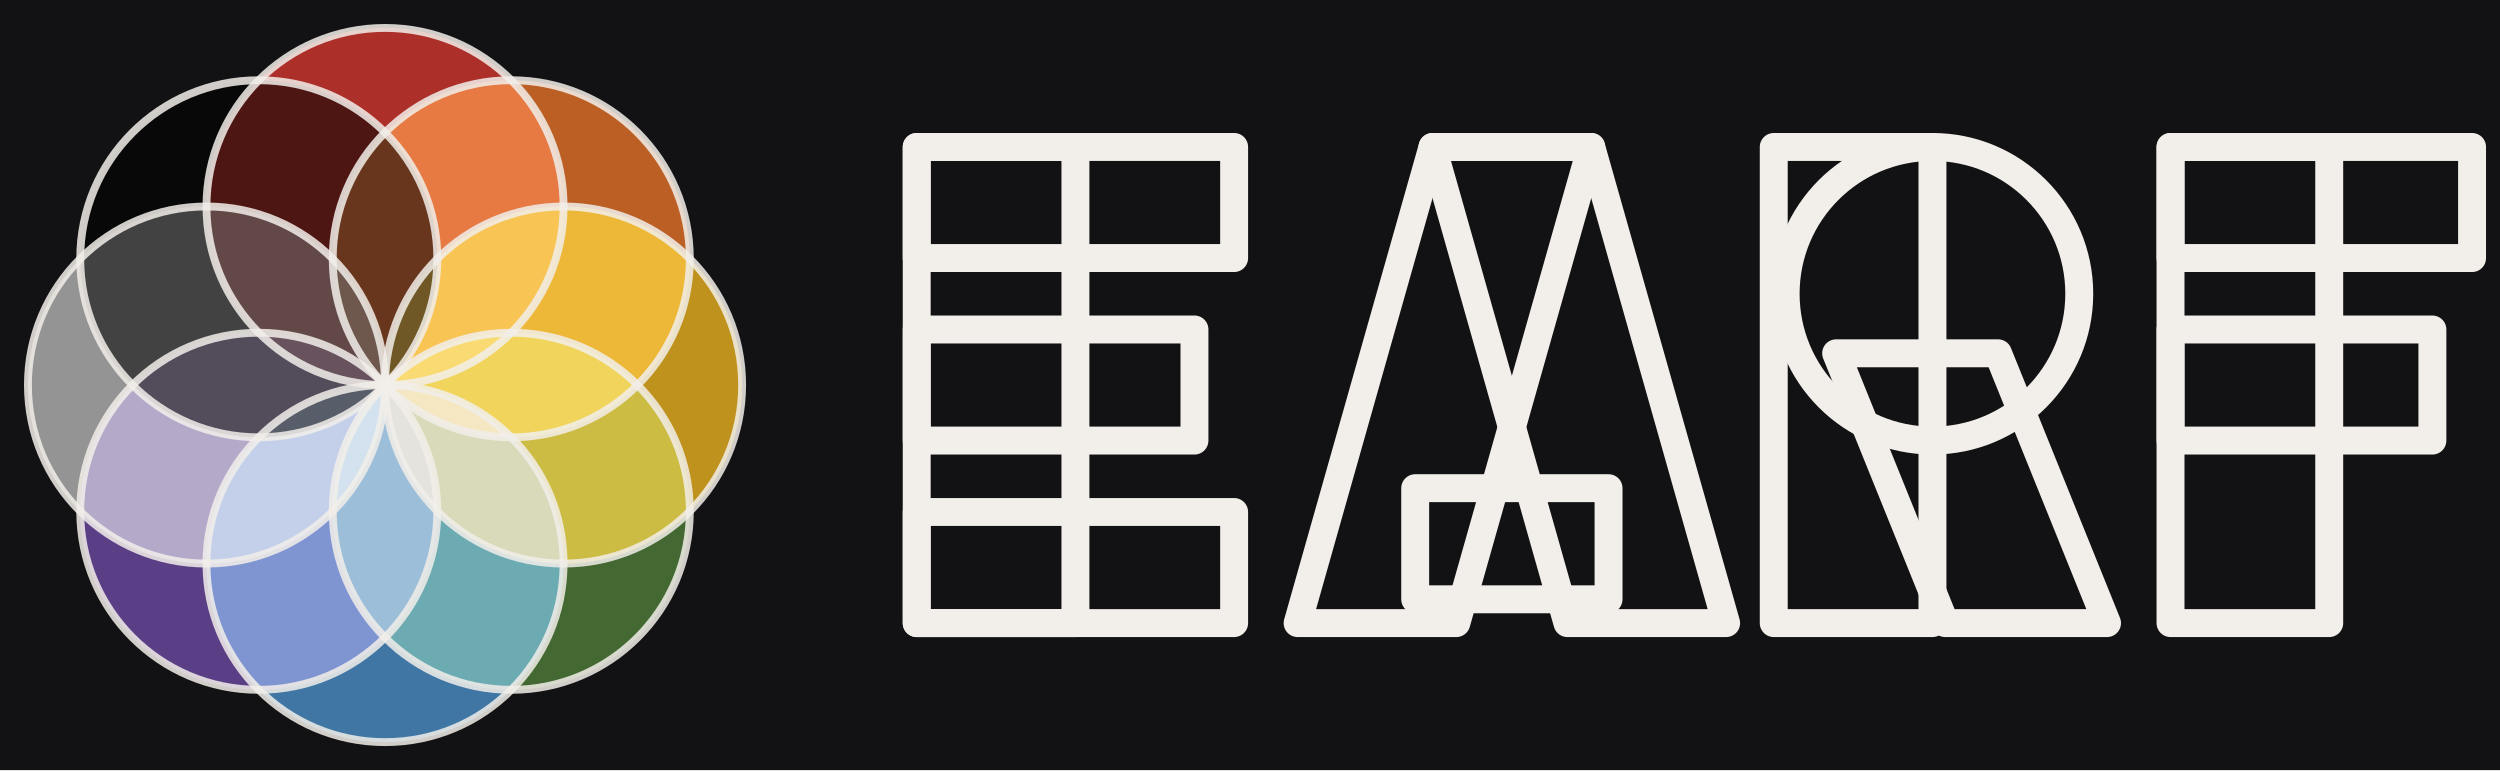
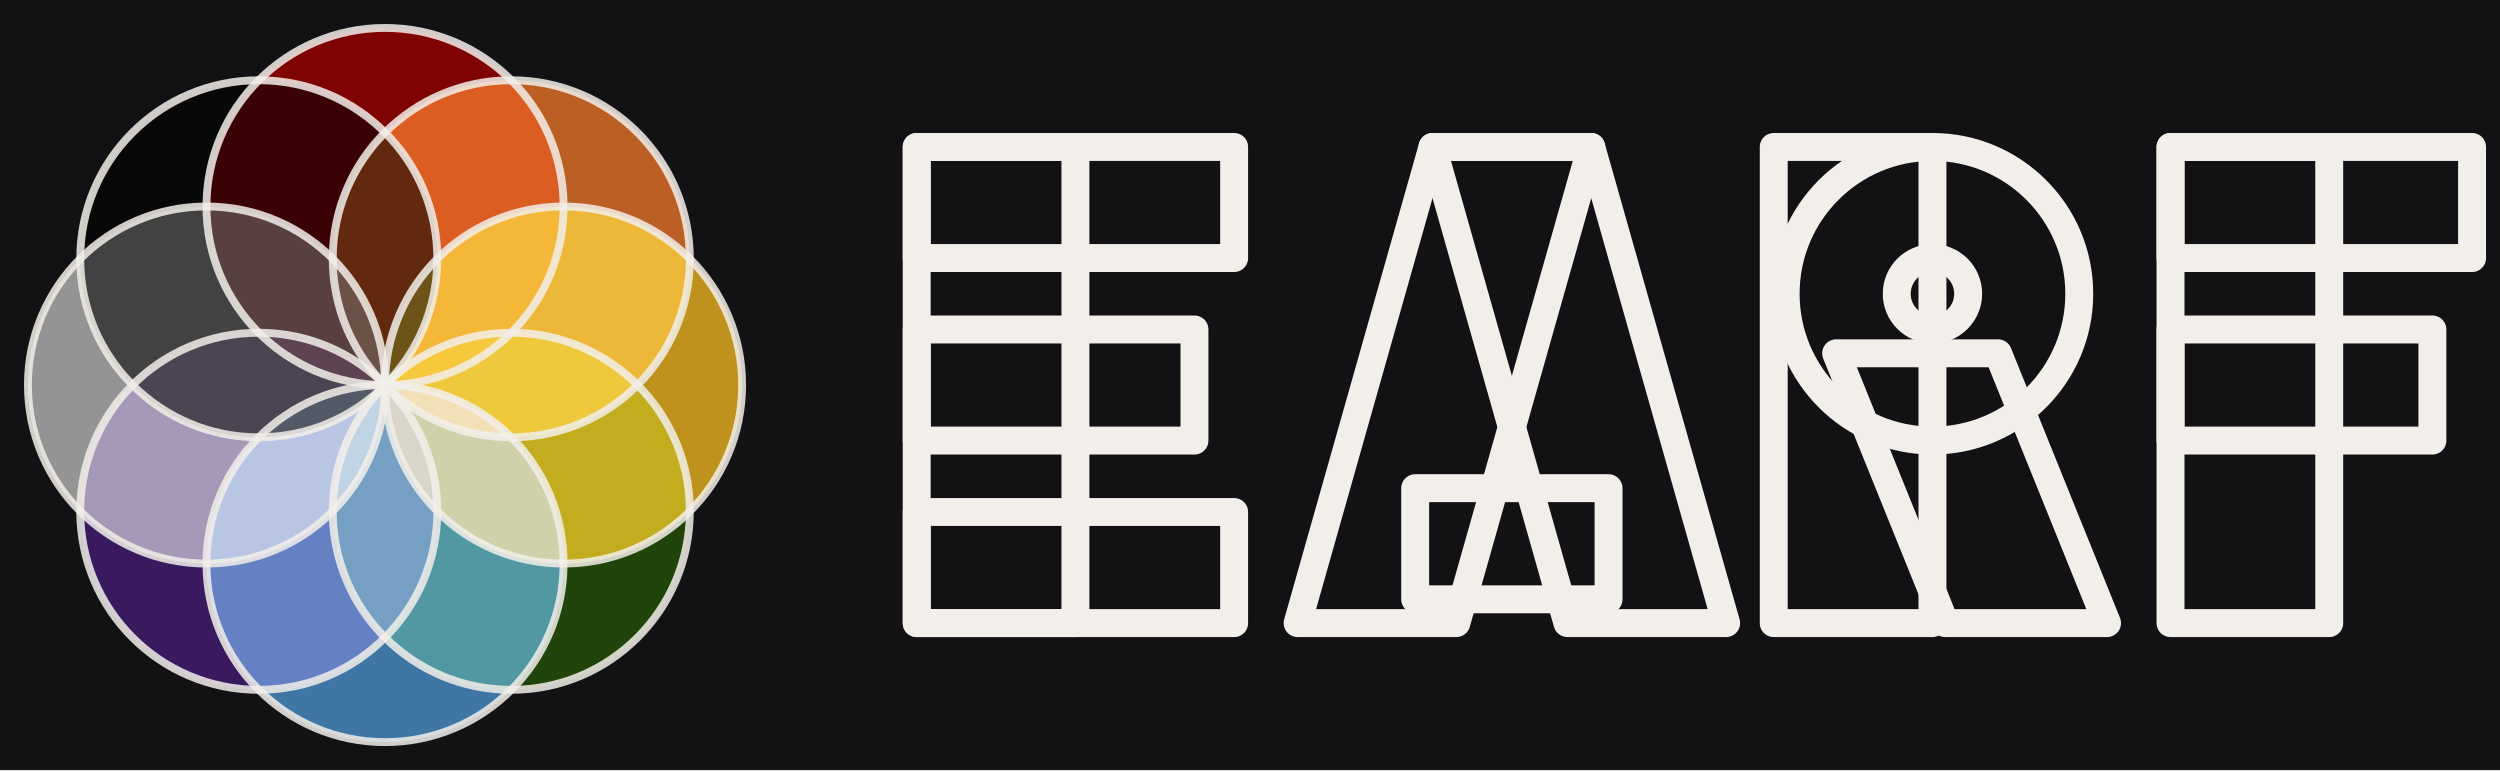
<svg xmlns="http://www.w3.org/2000/svg" viewBox="-17.6 -17.6 1575.2 485.2" width="1575.2" height="485.2">
  <rect x="-17.6" y="-17.6" width="1575.2" height="485.2" fill="#121114" />
  <g transform="translate(225 225)">
    <g style="isolation:isolate">
-       <circle cx="0.00" cy="-112.50" r="112.50" fill="#D2382F" fill-opacity="0.8" style="mix-blend-mode:screen" />
+       <circle cx="0.00" cy="-112.50" r="112.50" fill="#9B0000" fill-opacity="0.8" style="mix-blend-mode:screen" />
      <circle cx="79.55" cy="-79.55" r="112.50" fill="#E5732A" fill-opacity="0.8" style="mix-blend-mode:screen" />
      <circle cx="112.50" cy="0.00" r="112.50" fill="#E9B320" fill-opacity="0.8" style="mix-blend-mode:screen" />
-       <circle cx="79.55" cy="79.55" r="112.50" fill="#4F7F3A" fill-opacity="0.8" style="mix-blend-mode:screen" />
+       <circle cx="79.55" cy="79.55" r="112.50" fill="#245208" fill-opacity="0.8" style="mix-blend-mode:screen" />
      <circle cx="0.00" cy="112.50" r="112.50" fill="#4A90C8" fill-opacity="0.8" style="mix-blend-mode:screen" />
-       <circle cx="-79.55" cy="79.55" r="112.50" fill="#6C4BA3" fill-opacity="0.8" style="mix-blend-mode:screen" />
+       <circle cx="-79.55" cy="79.55" r="112.50" fill="#421D72" fill-opacity="0.8" style="mix-blend-mode:screen" />
      <circle cx="-112.50" cy="0.00" r="112.50" fill="#FFFFFF" fill-opacity="0.55" style="mix-blend-mode:screen" />
      <circle cx="-79.55" cy="-79.55" r="112.50" fill="#000000" fill-opacity="0.55" />
    </g>
    <circle cx="0.00" cy="-112.50" r="112.50" fill="none" stroke="#F2EFEA" stroke-width="4.95" stroke-opacity="0.85" />
    <circle cx="79.55" cy="-79.55" r="112.50" fill="none" stroke="#F2EFEA" stroke-width="4.95" stroke-opacity="0.85" />
    <circle cx="112.50" cy="0.00" r="112.50" fill="none" stroke="#F2EFEA" stroke-width="4.95" stroke-opacity="0.85" />
    <circle cx="79.55" cy="79.55" r="112.50" fill="none" stroke="#F2EFEA" stroke-width="4.95" stroke-opacity="0.85" />
    <circle cx="0.00" cy="112.50" r="112.50" fill="none" stroke="#F2EFEA" stroke-width="4.95" stroke-opacity="0.85" />
    <circle cx="-79.55" cy="79.55" r="112.50" fill="none" stroke="#F2EFEA" stroke-width="4.95" stroke-opacity="0.85" />
    <circle cx="-112.50" cy="0.00" r="112.50" fill="none" stroke="#F2EFEA" stroke-width="4.95" stroke-opacity="0.85" />
    <circle cx="-79.55" cy="-79.55" r="112.50" fill="none" stroke="#F2EFEA" stroke-width="4.95" stroke-opacity="0.85" />
  </g>
  <g transform="translate(560 75)">
    <rect x="0" y="0" width="100" height="300" fill="none" stroke="#F2EFEA" stroke-width="17.6" stroke-linejoin="round" />
    <rect x="0" y="0" width="200" height="70" fill="none" stroke="#F2EFEA" stroke-width="17.6" stroke-linejoin="round" />
    <rect x="0" y="115" width="175" height="70" fill="none" stroke="#F2EFEA" stroke-width="17.6" stroke-linejoin="round" />
    <rect x="0" y="230" width="200" height="70" fill="none" stroke="#F2EFEA" stroke-width="17.6" stroke-linejoin="round" />
    <polygon points="240,300 340,300 425,0 325,0" fill="none" stroke="#F2EFEA" stroke-width="17.6" stroke-linejoin="round" />
    <polygon points="410,300 510,300 425,0 325,0" fill="none" stroke="#F2EFEA" stroke-width="17.6" stroke-linejoin="round" />
    <rect x="314.083" y="215" width="121.833" height="70" fill="none" stroke="#F2EFEA" stroke-width="17.6" stroke-linejoin="round" />
    <rect x="540" y="0" width="100" height="300" fill="none" stroke="#F2EFEA" stroke-width="17.6" stroke-linejoin="round" />
-     <circle cx="640" cy="92.5" r="92.5" fill="none" stroke="#F2EFEA" stroke-width="17.6" stroke-linejoin="round" />
+     <path d="M547.5 92.5A92.5 92.5 0 1 0 732.5 92.5A92.5 92.5 0 1 0 547.5 92.5ZM617.5 92.5A22.5 22.5 0 1 0 662.5 92.5A22.5 22.5 0 1 0 617.5 92.5Z" fill-rule="evenodd" fill="none" stroke="#F2EFEA" stroke-width="17.6" stroke-linejoin="round" />
    <polygon points="648,300 750,300 681.316,130 579.316,130" fill="none" stroke="#F2EFEA" stroke-width="17.6" stroke-linejoin="round" />
    <rect x="790" y="0" width="100" height="300" fill="none" stroke="#F2EFEA" stroke-width="17.6" stroke-linejoin="round" />
    <rect x="790" y="0" width="190" height="70" fill="none" stroke="#F2EFEA" stroke-width="17.6" stroke-linejoin="round" />
    <rect x="790" y="115" width="165" height="70" fill="none" stroke="#F2EFEA" stroke-width="17.6" stroke-linejoin="round" />
  </g>
</svg>
